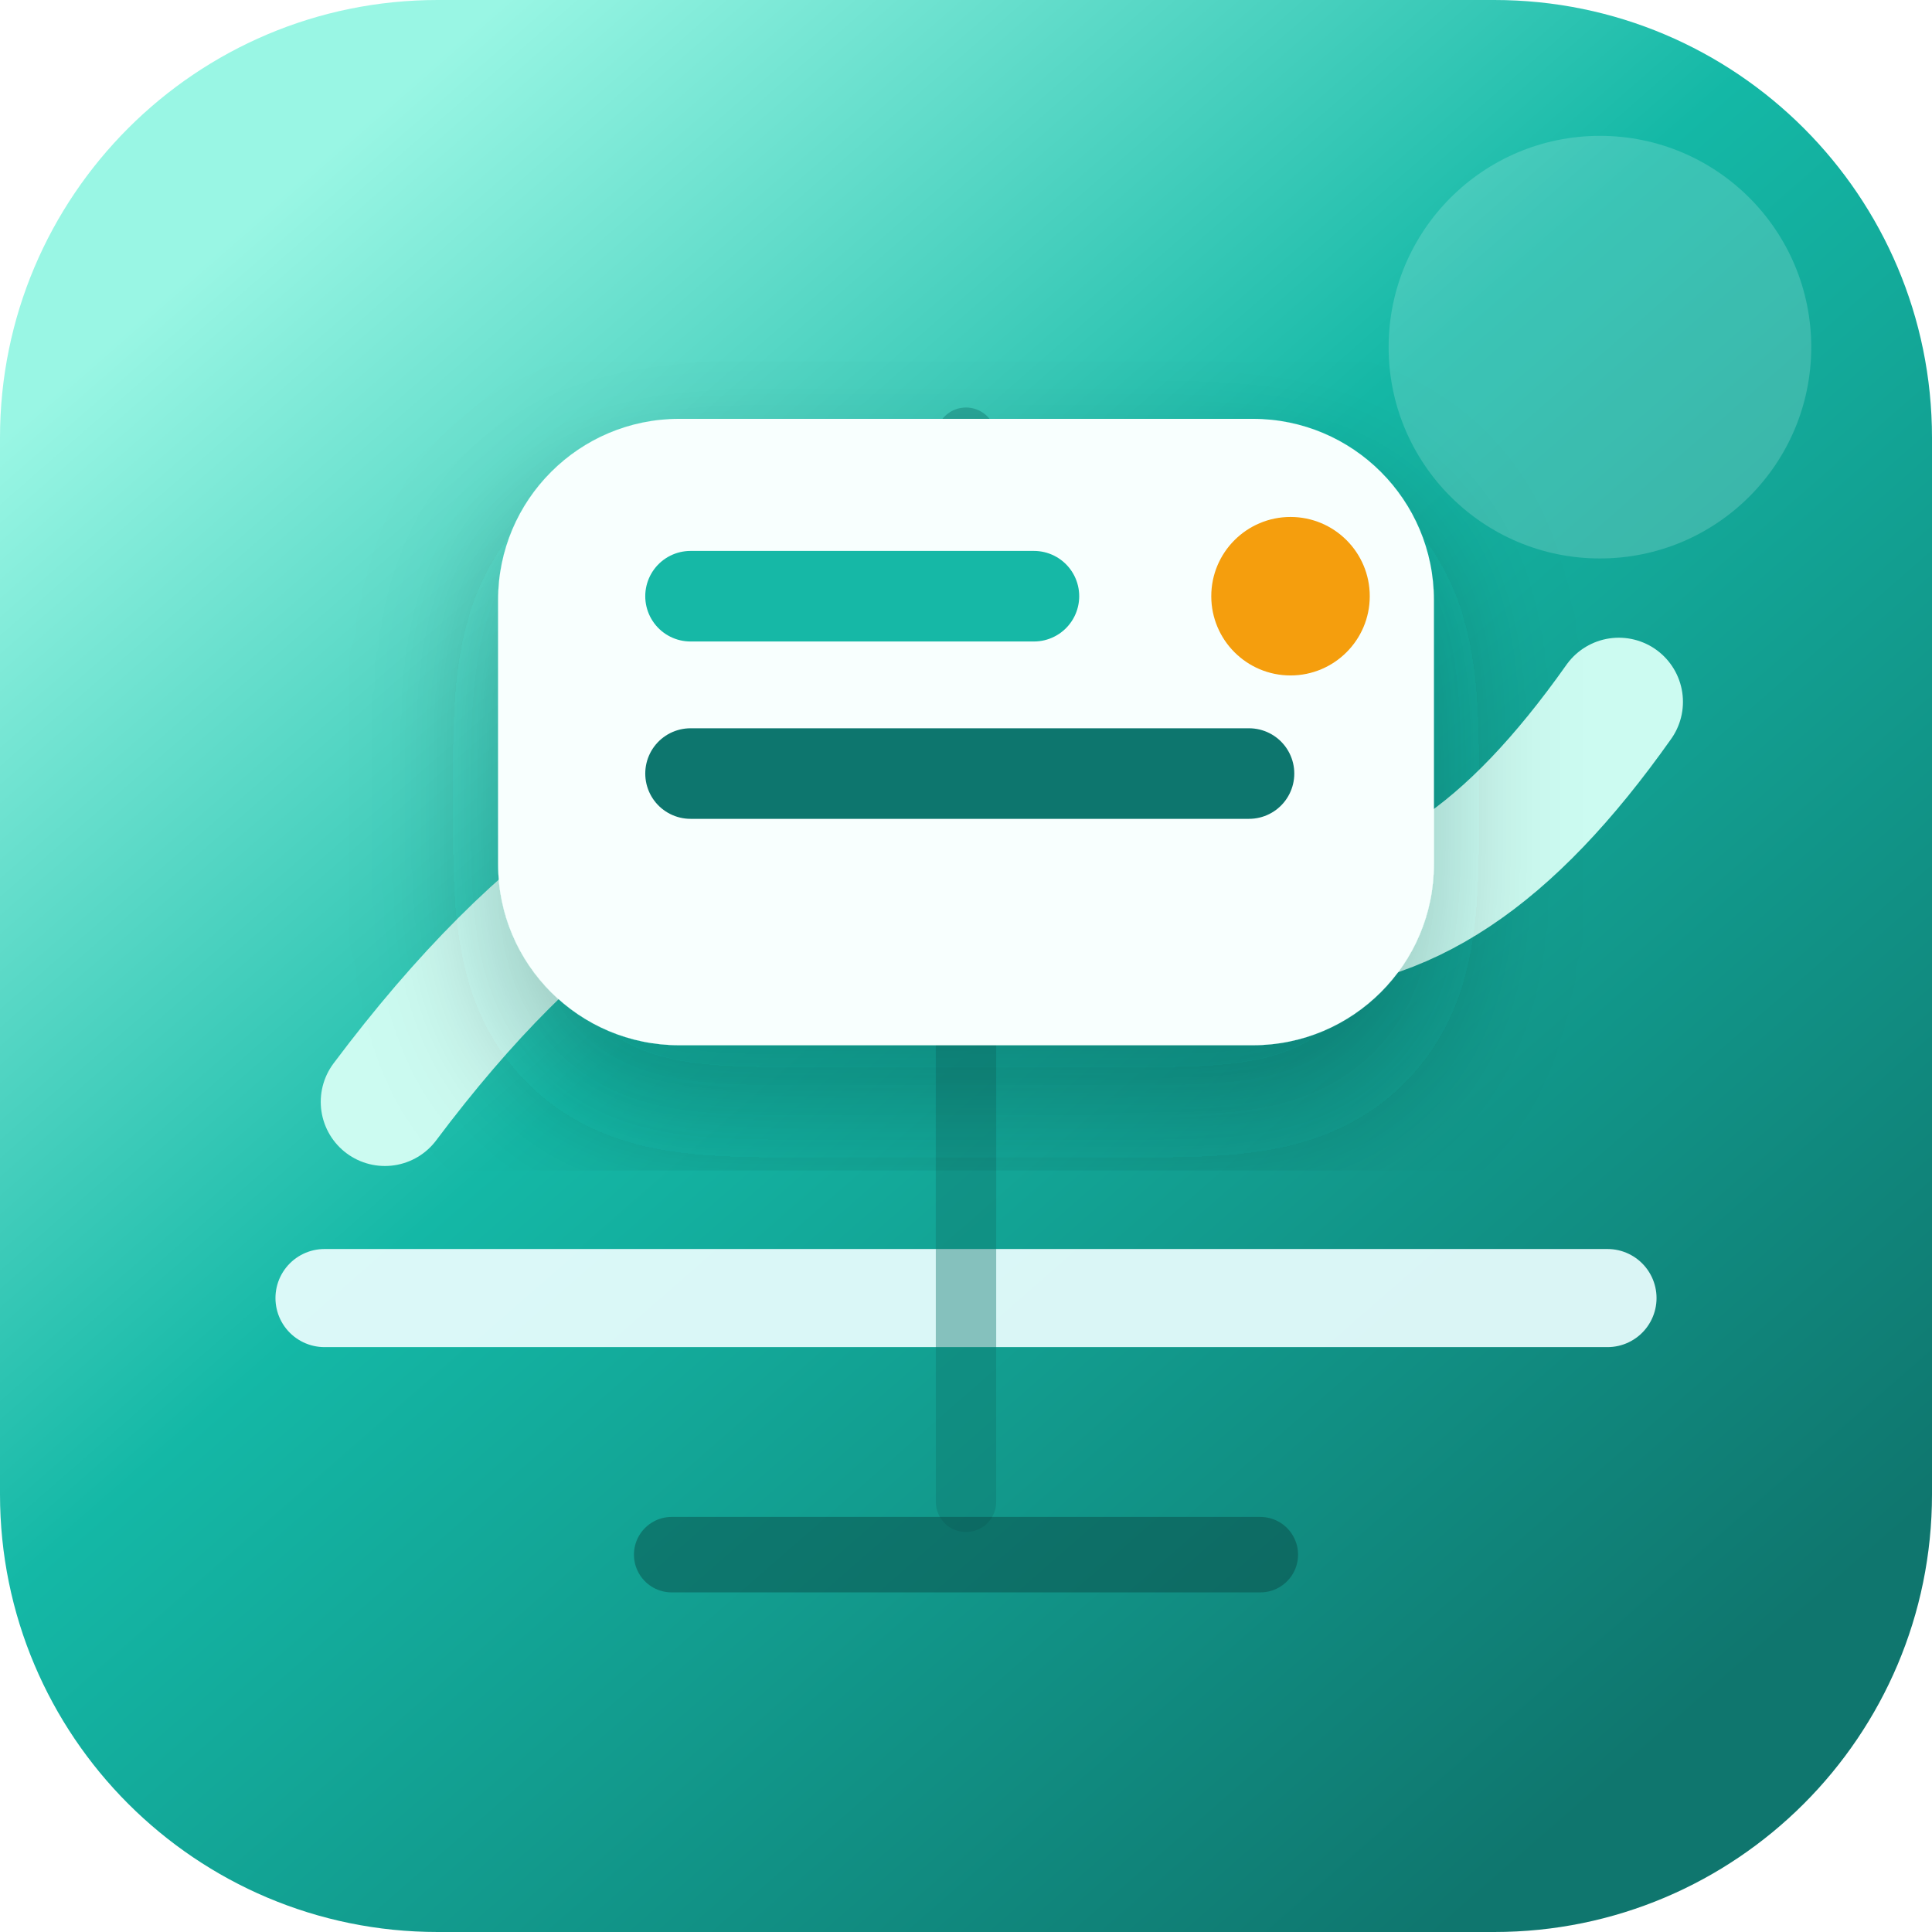
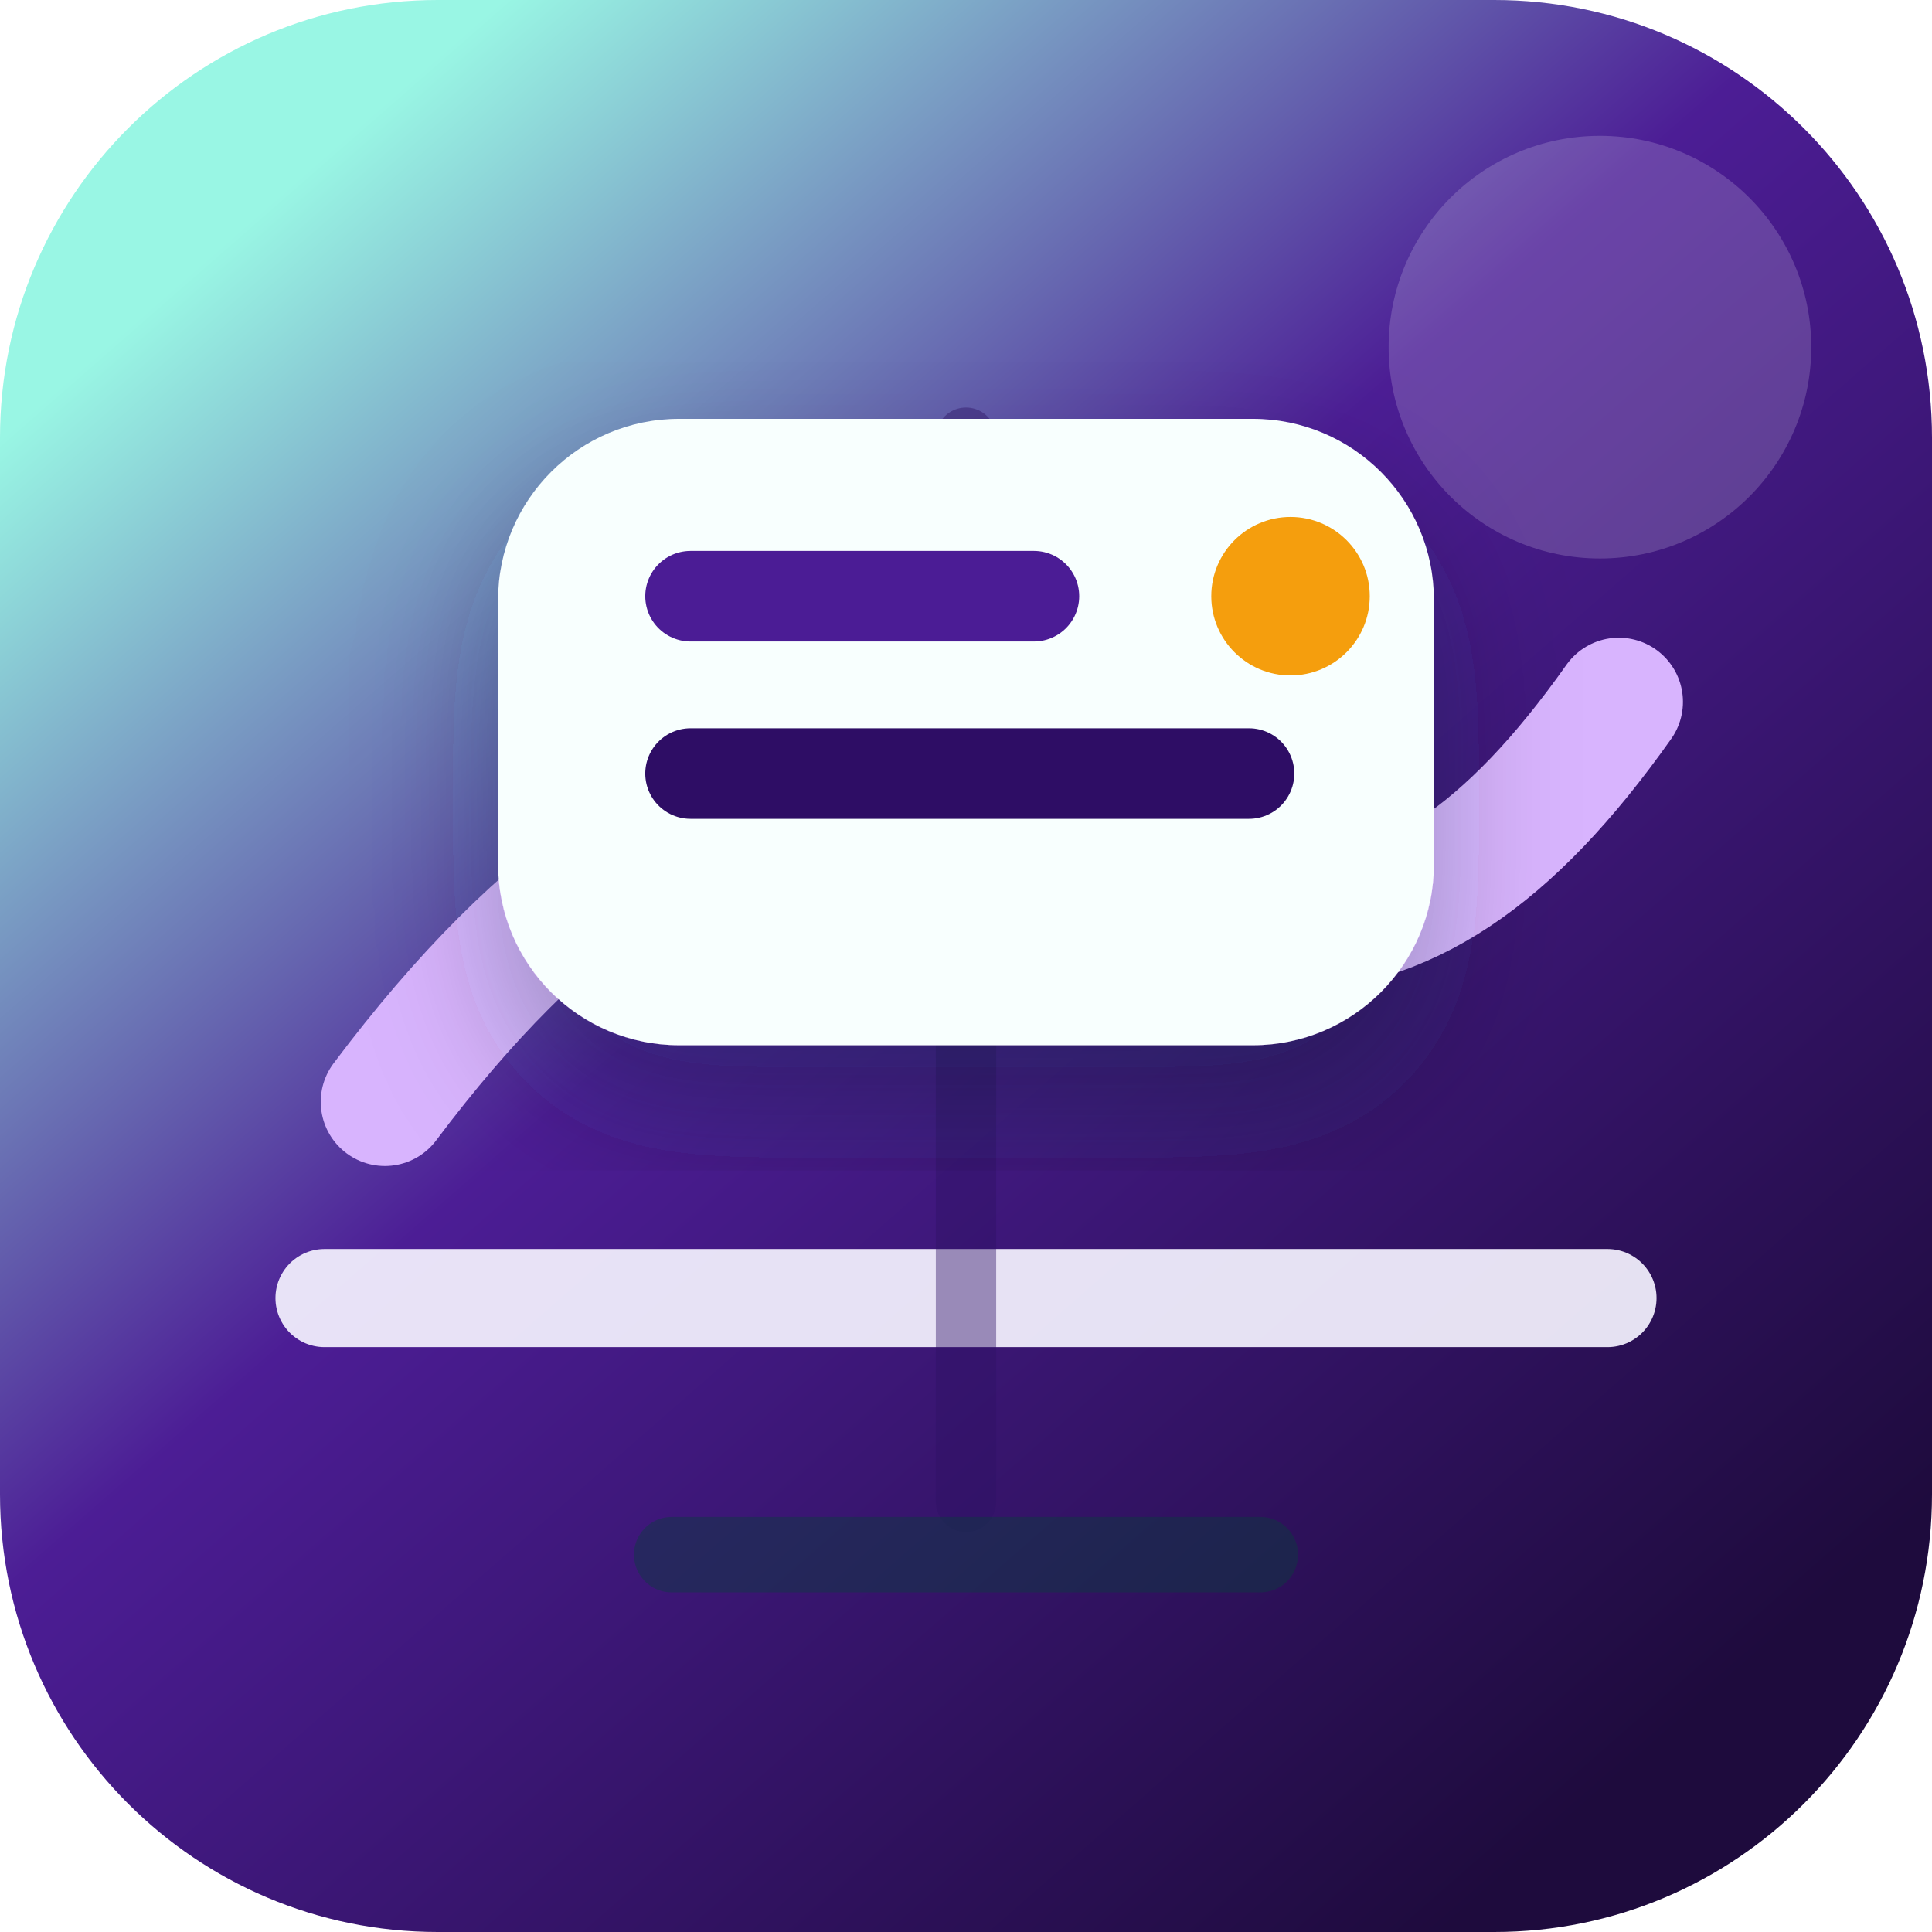
<svg xmlns="http://www.w3.org/2000/svg" viewBox="0 0 512 512" role="img" aria-label="CrossBorder.sg icon">
  <defs>
    <linearGradient id="bg" x1="76" x2="438" y1="50" y2="464" gradientUnits="userSpaceOnUse">
      <stop stop-color="#99f6e4" />
-       <stop offset="0.42" stop-color="#14b8a6" />
-       <stop offset="1" stop-color="#0f766e" />
+       <stop offset="0.42" stop-color="#4c1d95" />
+       <stop offset="1" stop-color="#1e0b3d" />
    </linearGradient>
    <filter id="shadow" x="-20%" y="-20%" width="140%" height="140%">
      <feDropShadow dx="0" dy="18" stdDeviation="18" flood-color="#042f2e" flood-opacity="0.28" />
    </filter>
  </defs>
  <rect width="512" height="512" rx="116" fill="url(#bg)" />
-   <circle cx="424" cy="92" r="56" fill="#ecfeff" opacity="0.18" />
-   <path d="M86 344h340" stroke="#ecfeff" stroke-width="26" stroke-linecap="round" opacity="0.92" />
-   <path d="M102 292c42-56 84-84 126-84 46 0 66 38 110 38 34 0 62-19 91-60" fill="none" stroke="#ccfbf1" stroke-width="34" stroke-linecap="round" />
-   <path d="M256 116v282" stroke="#0f766e" stroke-width="16" stroke-linecap="round" opacity="0.42" />
+   <circle cx="424" cy="92" r="56" fill="#f5f3ff" opacity="0.18" />
+   <path d="M86 344h340" stroke="#f5f3ff" stroke-width="26" stroke-linecap="round" opacity="0.92" />
+   <path d="M102 292c42-56 84-84 126-84 46 0 66 38 110 38 34 0 62-19 91-60" fill="none" stroke="#d8b4fe" stroke-width="34" stroke-linecap="round" />
+   <path d="M256 116v282" stroke="#2e1065" stroke-width="16" stroke-linecap="round" opacity="0.42" />
  <g filter="url(#shadow)">
    <rect x="132" y="111" width="248" height="166" rx="48" fill="#f8fffe" />
-     <path d="M183 205h148" stroke="#0f766e" stroke-width="24" stroke-linecap="round" />
-     <path d="M183 158h91" stroke="#14b8a6" stroke-width="24" stroke-linecap="round" />
+     <path d="M183 205h148" stroke="#2e1065" stroke-width="24" stroke-linecap="round" />
+     <path d="M183 158h91" stroke="#4c1d95" stroke-width="24" stroke-linecap="round" />
    <circle cx="342" cy="158" r="21" fill="#f59e0b" />
  </g>
  <path d="M178 412h156" stroke="#083f3b" stroke-width="20" stroke-linecap="round" opacity="0.42" />
</svg>
